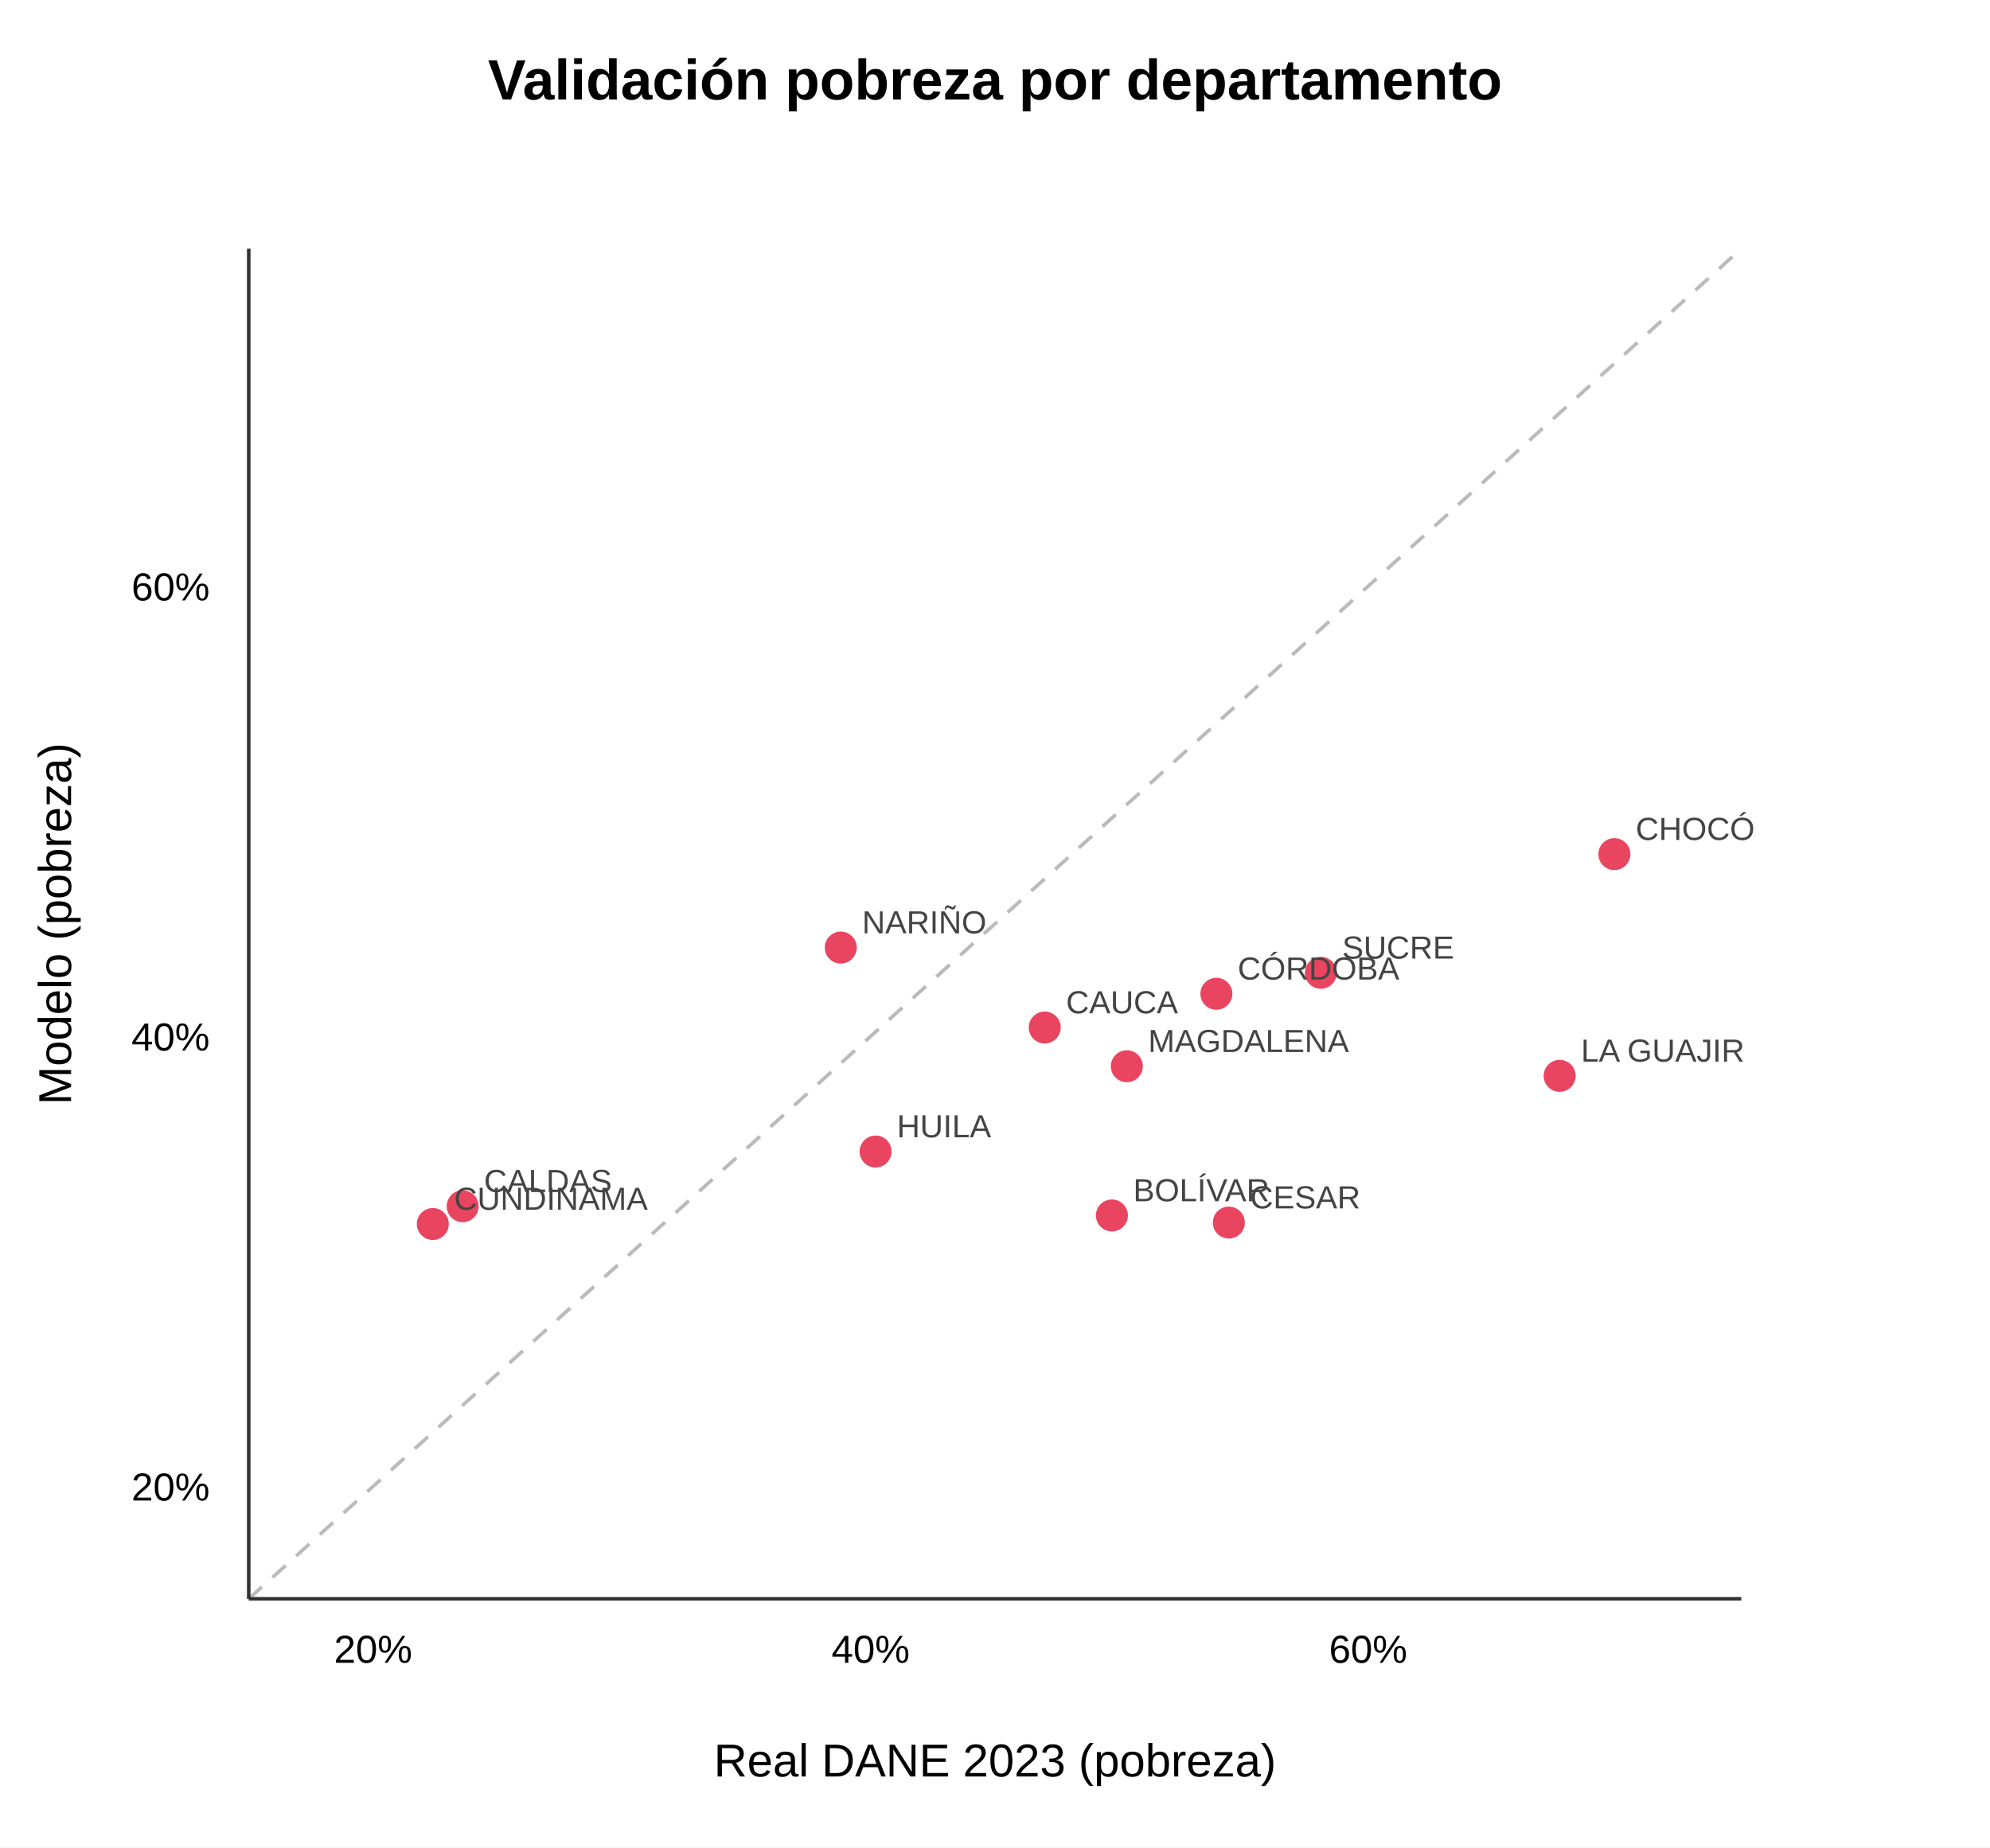
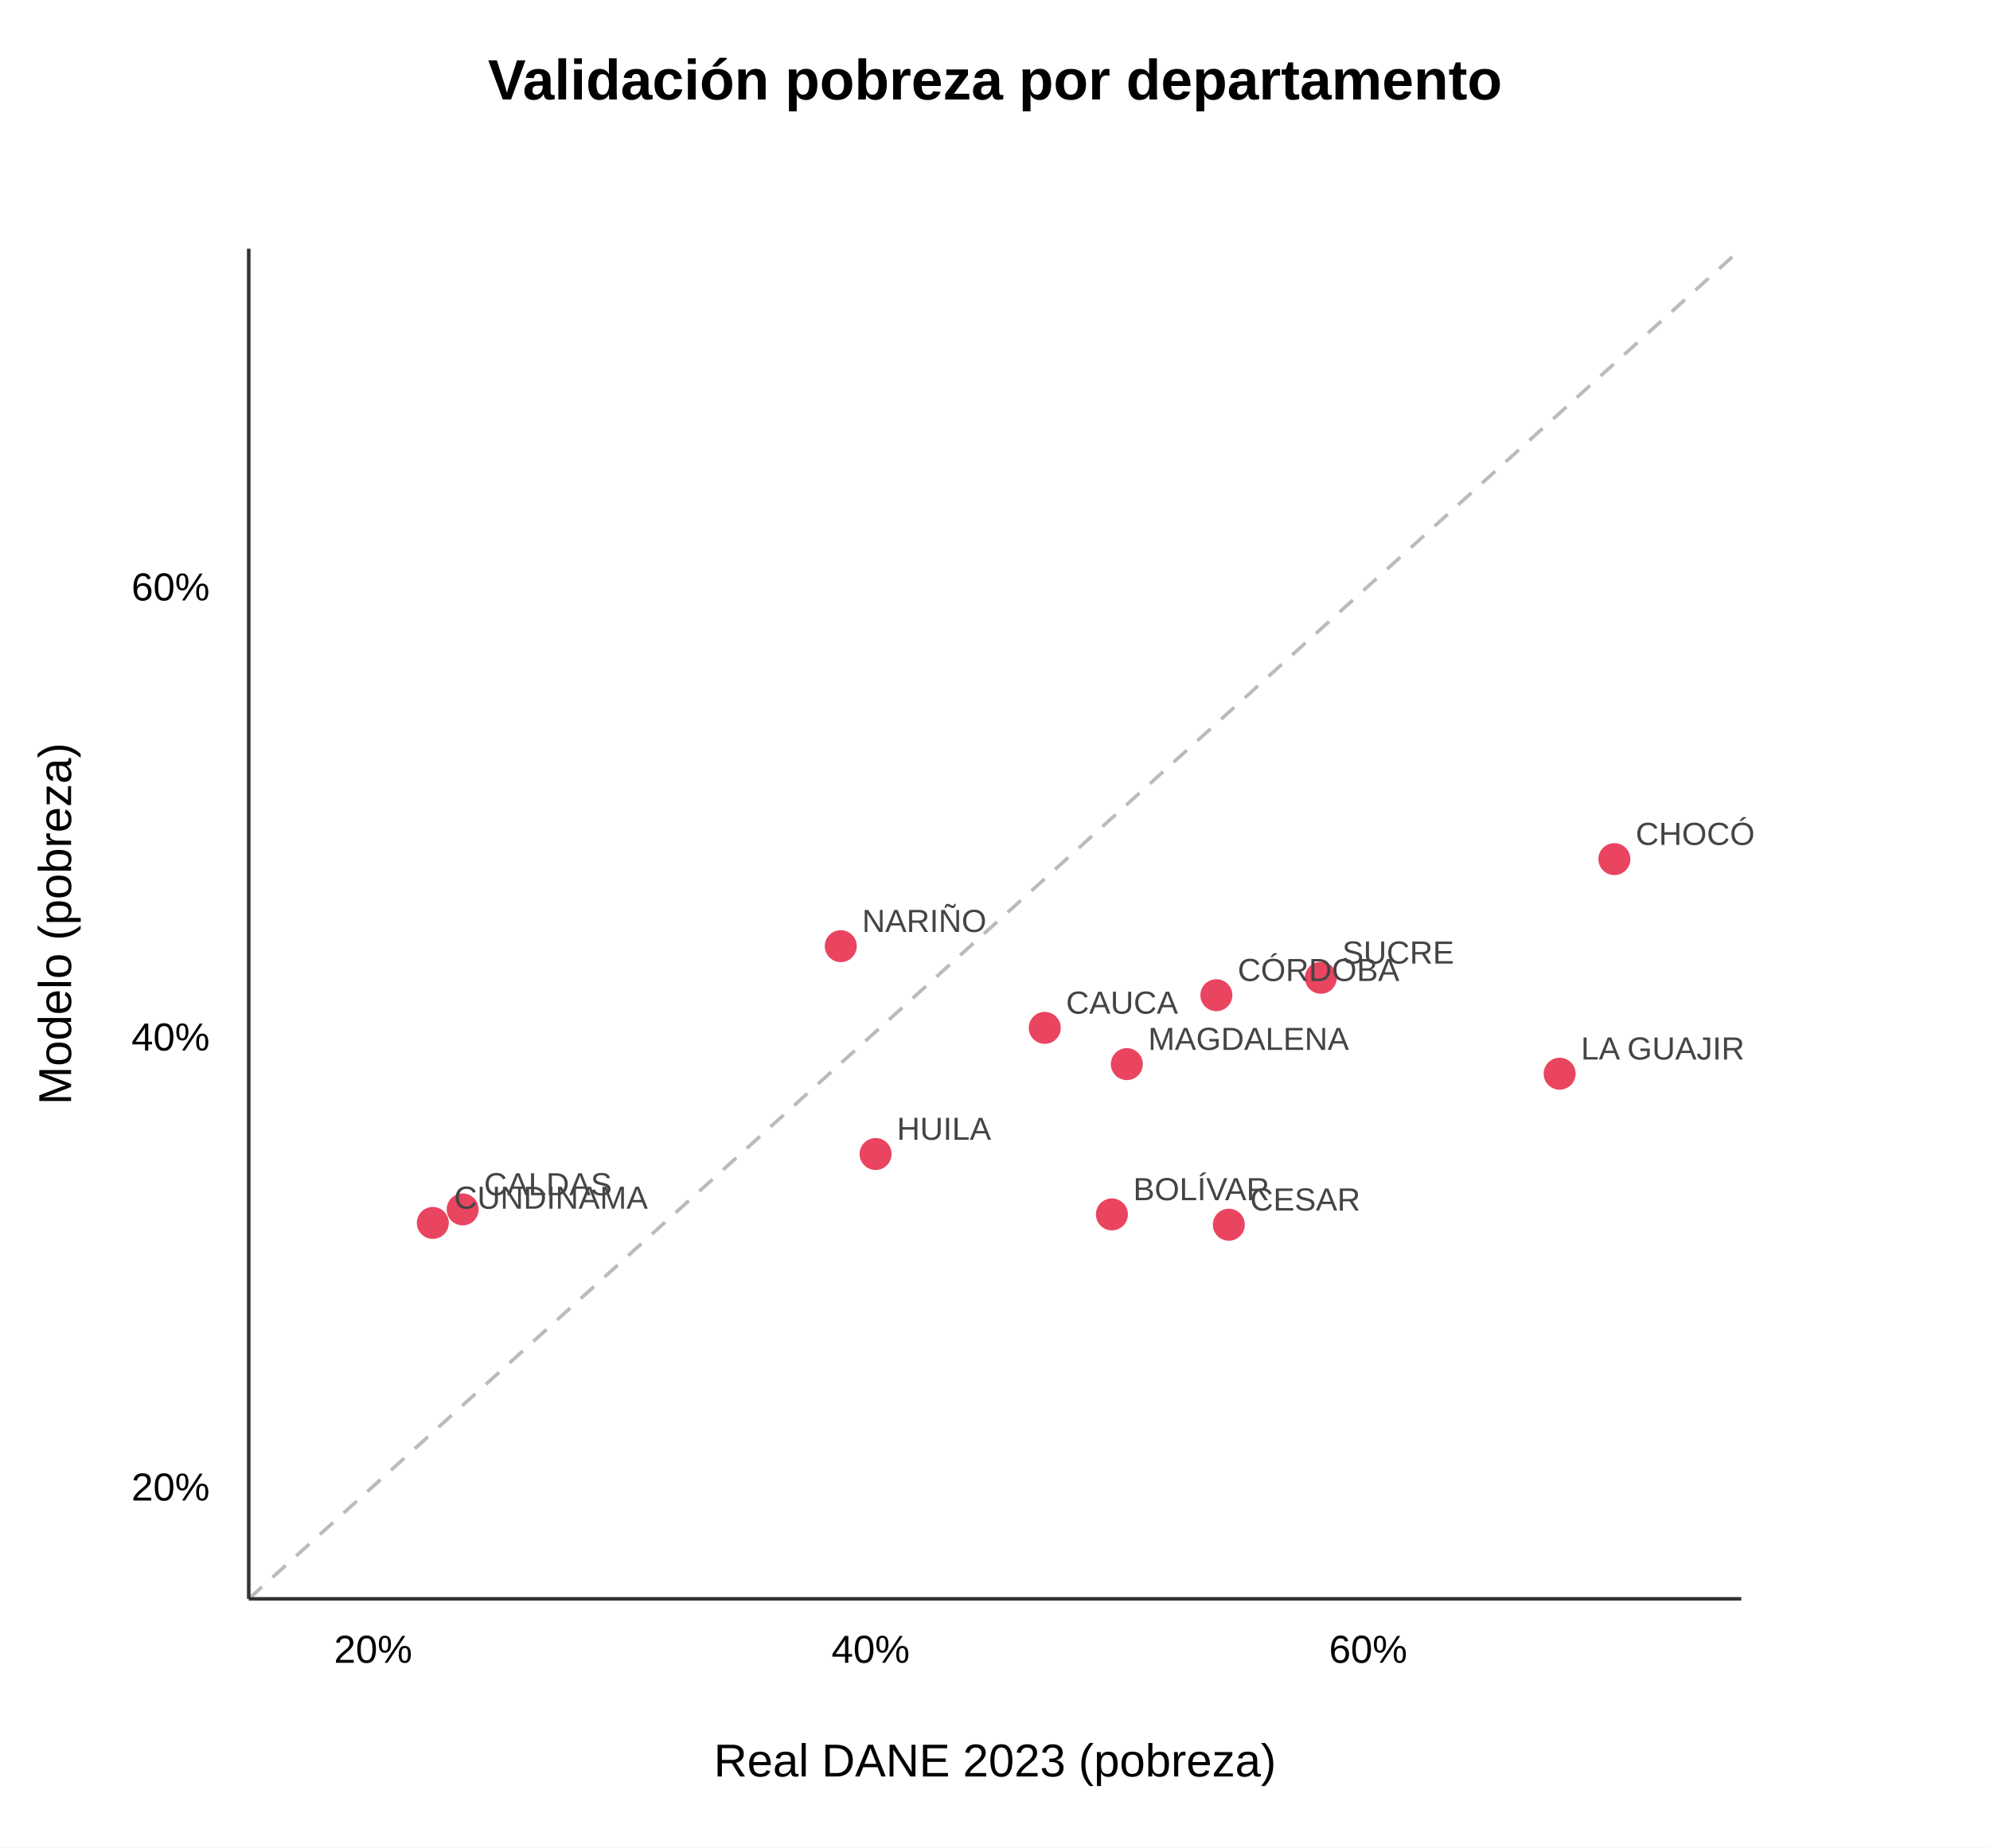
<svg xmlns="http://www.w3.org/2000/svg" width="560" height="520" font-family="Arial">
  <rect width="560" height="520" fill="white" />
  <text x="280.0" y="28" font-size="16" font-weight="bold" text-anchor="middle">Validación pobreza por departamento</text>
  <line x1="70.0" y1="450.0" x2="490.0" y2="70.0" stroke="#bbb" stroke-dasharray="5,4" />
  <line x1="70" y1="450" x2="490" y2="450" stroke="#333" />
  <line x1="70" y1="70" x2="70" y2="450" stroke="#333" />
  <text x="105" y="468" font-size="11" text-anchor="middle">20%</text>
  <text x="48" y="422.333" font-size="11" text-anchor="middle">20%</text>
  <text x="245.0" y="468" font-size="11" text-anchor="middle">40%</text>
  <text x="48" y="295.667" font-size="11" text-anchor="middle">40%</text>
  <text x="385.0" y="468" font-size="11" text-anchor="middle">60%</text>
  <text x="48" y="169.0" font-size="11" text-anchor="middle">60%</text>
  <text x="280.0" y="500" font-size="13" text-anchor="middle">Real DANE 2023 (pobreza)</text>
  <text x="20" y="260.0" font-size="13" text-anchor="middle" transform="rotate(-90 20 260.0)">Modelo (pobreza)</text>
-   <circle cx="454.3" cy="240.4" r="4.5" fill="#E94560" />
-   <text x="460.3" y="236.4" font-size="9" fill="#444">CHOCÓ</text>
-   <circle cx="438.9" cy="302.8" r="4.5" fill="#E94560" />
-   <text x="444.9" y="298.8" font-size="9" fill="#444">LA GUAJIR</text>
-   <circle cx="371.7" cy="273.8" r="4.5" fill="#E94560" />
-   <text x="377.7" y="269.8" font-size="9" fill="#444">SUCRE</text>
-   <circle cx="345.8" cy="344.1" r="4.5" fill="#E94560" />
-   <text x="351.8" y="340.1" font-size="9" fill="#444">CESAR</text>
-   <circle cx="342.3" cy="279.7" r="4.5" fill="#E94560" />
-   <text x="348.3" y="275.7" font-size="9" fill="#444">CÓRDOBA</text>
-   <circle cx="317.1" cy="300.1" r="4.5" fill="#E94560" />
-   <text x="323.1" y="296.1" font-size="9" fill="#444">MAGDALENA</text>
-   <circle cx="312.9" cy="342.1" r="4.5" fill="#E94560" />
-   <text x="318.9" y="338.1" font-size="9" fill="#444">BOLÍVAR</text>
-   <circle cx="294.0" cy="289.2" r="4.5" fill="#E94560" />
-   <text x="300.0" y="285.2" font-size="9" fill="#444">CAUCA</text>
-   <circle cx="246.4" cy="324.1" r="4.5" fill="#E94560" />
-   <text x="252.4" y="320.1" font-size="9" fill="#444">HUILA</text>
-   <circle cx="236.6" cy="266.7" r="4.5" fill="#E94560" />
-   <text x="242.6" y="262.7" font-size="9" fill="#444">NARIÑO</text>
-   <circle cx="130.2" cy="339.5" r="4.5" fill="#E94560" />
-   <text x="136.2" y="335.5" font-size="9" fill="#444">CALDAS</text>
-   <circle cx="121.8" cy="344.5" r="4.5" fill="#E94560" />
-   <text x="127.8" y="340.5" font-size="9" fill="#444">CUNDINAMA</text>
+   <circle cx="454.3" cy="241.8" r="4.5" fill="#E94560" />
+   <text x="460.3" y="237.8" font-size="9" fill="#444">CHOCÓ</text>
+   <circle cx="438.9" cy="302.2" r="4.5" fill="#E94560" />
+   <text x="444.9" y="298.2" font-size="9" fill="#444">LA GUAJIR</text>
+   <circle cx="371.7" cy="275.2" r="4.5" fill="#E94560" />
+   <text x="377.7" y="271.2" font-size="9" fill="#444">SUCRE</text>
+   <circle cx="345.8" cy="344.7" r="4.5" fill="#E94560" />
+   <text x="351.8" y="340.7" font-size="9" fill="#444">CESAR</text>
+   <circle cx="342.3" cy="280.1" r="4.5" fill="#E94560" />
+   <text x="348.3" y="276.1" font-size="9" fill="#444">CÓRDOBA</text>
+   <circle cx="317.1" cy="299.5" r="4.5" fill="#E94560" />
+   <text x="323.1" y="295.5" font-size="9" fill="#444">MAGDALENA</text>
+   <circle cx="312.9" cy="341.8" r="4.5" fill="#E94560" />
+   <text x="318.9" y="337.8" font-size="9" fill="#444">BOLÍVAR</text>
+   <circle cx="294.0" cy="289.3" r="4.5" fill="#E94560" />
+   <text x="300.0" y="285.3" font-size="9" fill="#444">CAUCA</text>
+   <circle cx="246.4" cy="324.8" r="4.5" fill="#E94560" />
+   <text x="252.4" y="320.8" font-size="9" fill="#444">HUILA</text>
+   <circle cx="236.6" cy="266.3" r="4.5" fill="#E94560" />
+   <text x="242.6" y="262.3" font-size="9" fill="#444">NARIÑO</text>
+   <circle cx="130.2" cy="340.4" r="4.5" fill="#E94560" />
+   <text x="136.2" y="336.4" font-size="9" fill="#444">CALDAS</text>
+   <circle cx="121.8" cy="344.2" r="4.5" fill="#E94560" />
+   <text x="127.8" y="340.2" font-size="9" fill="#444">CUNDINAMA</text>
</svg>
